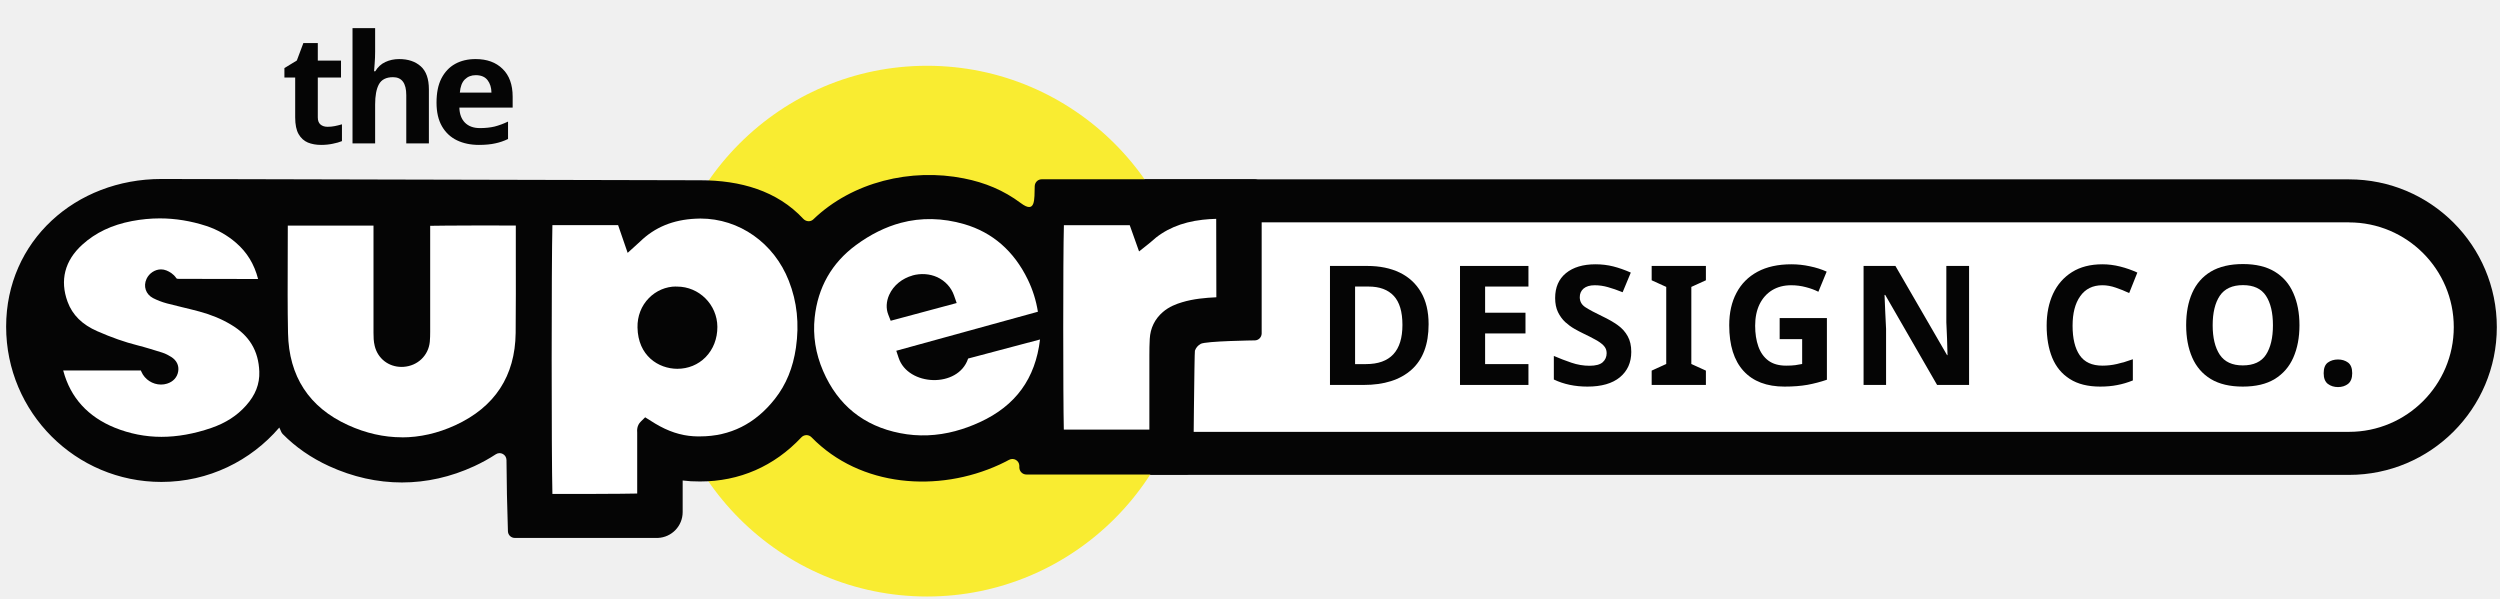
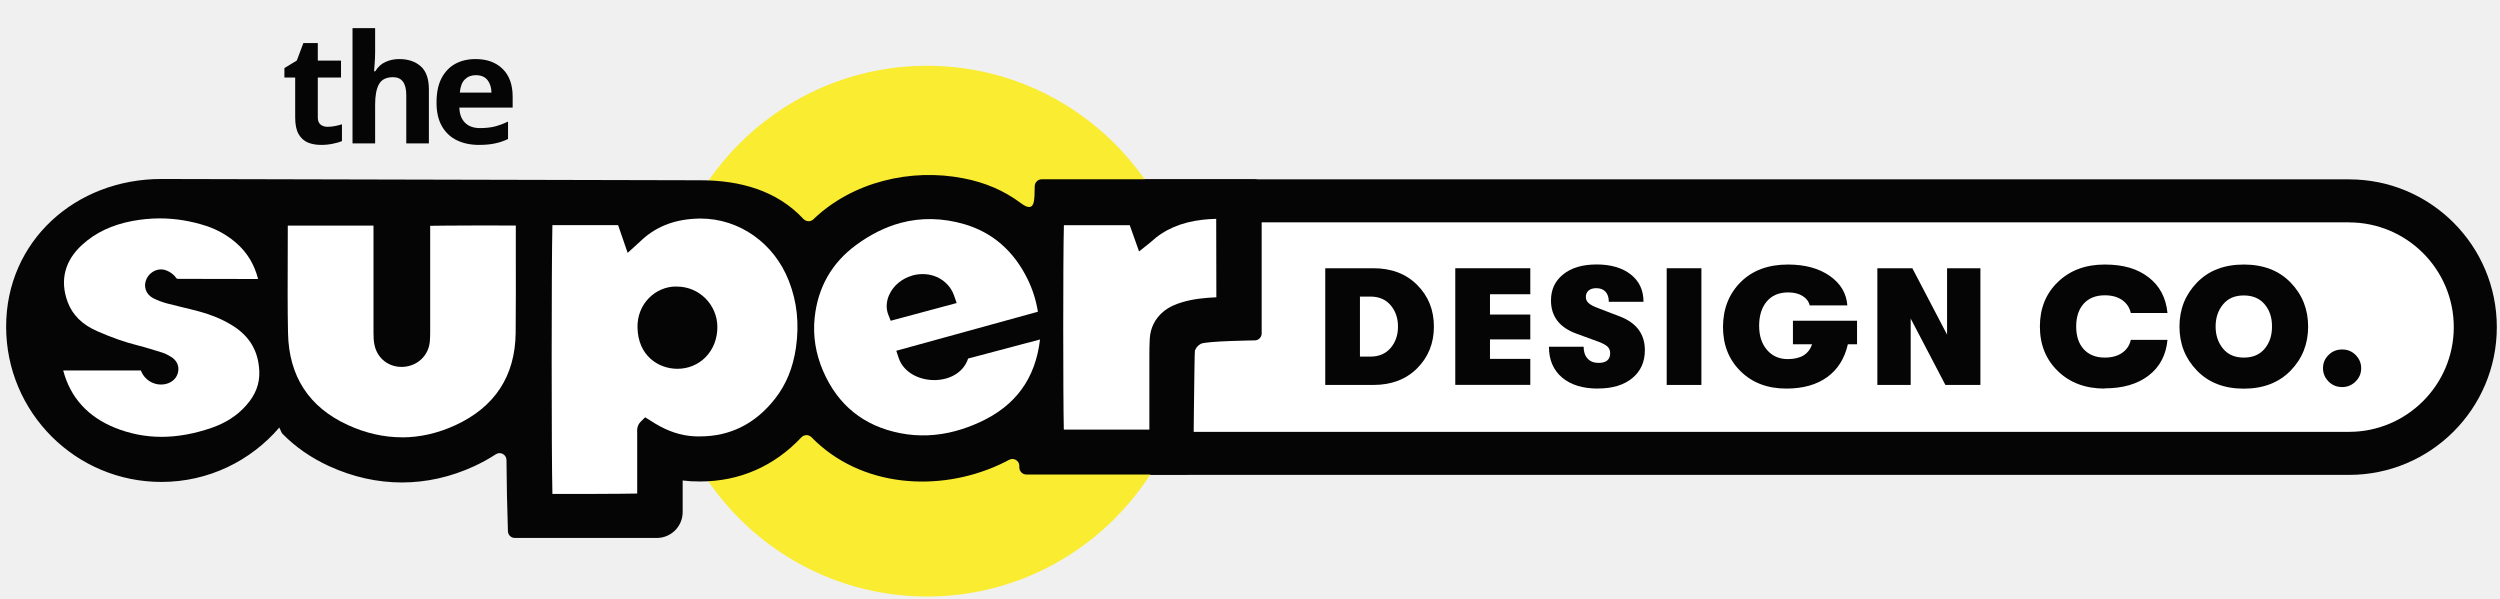
<svg xmlns="http://www.w3.org/2000/svg" id="Layer_1" viewBox="0 0 329.92 79.04">
  <defs>
-     <style>.cls-1{font-family:GTWalsheimPro-Bold, 'GT Walsheim Pro';font-size:20px;font-weight:700;}.cls-1,.cls-2,.cls-3{fill:#050505;}.cls-4{fill:#fff;}.cls-3{font-family:GTWalsheimPro-Black, 'GT Walsheim Pro';font-size:22px;font-weight:800;}.cls-5{letter-spacing:-.02em;}.cls-6{letter-spacing:-.01em;}.cls-7{fill:#f9ec31;}.cls-8{letter-spacing:.02em;}.cls-9{letter-spacing:.05em;}.cls-10{letter-spacing:.05em;}.cls-11{letter-spacing:.04em;}.cls-12{letter-spacing:.04em;}</style>
+     <style>.cls-1{font-family:GTWalsheimPro-Bold, 'GT Walsheim Pro';font-size:20px;font-weight:700;}.cls-1,.cls-2{fill:#050505;}.cls-3{fill:#fff;}.cls-4{letter-spacing:-.02em;}.cls-5{fill:#f9ec31;}</style>
  </defs>
  <text class="cls-1" transform="translate(37.08 18.92)">
    <tspan x="0" y="0">t</tspan>
-     <tspan class="cls-5" x="7.88" y="0">h</tspan>
+     <tspan class="cls-4" x="7.88" y="0">h</tspan>
    <tspan x="19.62" y="0">e</tspan>
  </text>
-   <path class="cls-4" d="M153.22,59.84V26.51h156.78c9.19,0,16.66,7.48,16.66,16.66s-7.48,16.66-16.66,16.66h-156.78Z" />
+   <path class="cls-3" d="M153.22,59.84V26.51h156.78c9.19,0,16.66,7.48,16.66,16.66s-7.48,16.66-16.66,16.66h-156.78Z" />
  <path class="cls-2" d="M310,29.35c7.62,0,13.82,6.2,13.82,13.82s-6.2,13.82-13.82,13.82h-153.95v-27.65h153.95M310,23.67h-159.62v39h159.62c10.77,0,19.5-8.73,19.5-19.5s-8.73-19.5-19.5-19.5h0Z" />
-   <path class="cls-7" d="M122.34,75.96c-17.79,0-32.26-14.47-32.26-32.26s14.47-32.26,32.26-32.26,32.26,14.47,32.26,32.26-14.47,32.26-32.26,32.26Z" />
-   <path class="cls-7" d="M122.34,14.21c16.29,0,29.5,13.21,29.5,29.5s-13.21,29.5-29.5,29.5-29.5-13.21-29.5-29.5,13.21-29.5,29.5-29.5M122.34,8.68c-19.31,0-35.02,15.71-35.02,35.02s15.71,35.02,35.02,35.02,35.02-15.71,35.02-35.02-15.71-35.02-35.02-35.02h0Z" />
+   <path class="cls-5" d="M122.34,75.96c-17.79,0-32.26-14.47-32.26-32.26s14.47-32.26,32.26-32.26,32.26,14.47,32.26,32.26-14.47,32.26-32.26,32.26Z" />
+   <path class="cls-5" d="M122.34,14.21c16.29,0,29.5,13.21,29.5,29.5s-13.21,29.5-29.5,29.5-29.5-13.21-29.5-29.5,13.21-29.5,29.5-29.5M122.34,8.68c-19.31,0-35.02,15.71-35.02,35.02s15.71,35.02,35.02,35.02,35.02-15.71,35.02-35.02-15.71-35.02-35.02-35.02h0Z" />
  <path class="cls-2" d="M166.48,24.57c0-.52-.43-.93-.95-.91h-28.06c-.5,0-.9.4-.92.9-.05,1.76.13,3.72-1.84,2.24-2.26-1.69-4.73-2.71-7.52-3.26-6.95-1.38-14.69.44-19.86,5.41-.37.36-.96.31-1.32-.07-3.45-3.71-8.31-5.09-13.58-5.09l-71.13-.17C9.98,23.62.81,31.79.81,43.11s9.17,20.49,20.49,20.49c6.23,0,11.8-2.79,15.56-7.18.11.26.21.47.27.6.05.1.11.19.19.27,1.68,1.7,3.72,3.13,6.12,4.23,3.13,1.43,6.36,2.15,9.6,2.15s6.45-.72,9.55-2.15c1.01-.47,1.96-.99,2.84-1.57.61-.4,1.4.04,1.41.76.02,2.06.04,3.68.06,4.59l.13,4.8c.01.49.4.88.89.89h18.9c1.83-.08,3.27-1.58,3.27-3.41v-4.17c.36.04.72.08,1.08.1.41.02.81.03,1.21.03,5.21,0,9.79-2.01,13.37-5.82.37-.39.97-.4,1.35-.01,6.44,6.6,16.72,7.32,24.81,3.6.43-.2.85-.41,1.26-.63.6-.32,1.33.1,1.35.78v.26c.02.5.43.9.93.9h21.11c.49,0,.9-.39.92-.88,0,0,.14-15.28.21-15.46.15-.41.38-.67.76-.9.66-.38,7.17-.46,7.17-.46.49-.02.87-.42.88-.91v-19.45Z" />
-   <path class="cls-4" d="M72.9,65.18c-.13-4.97-.13-30.47,0-35.47h8.67s1.26,3.66,1.26,3.66c0,0,1.57-1.42,1.65-1.5,1.94-1.88,4.33-2.87,7.33-3.01.21-.01.41-.02.62-.02,5.13,0,9.72,3.23,11.67,8.22,1.09,2.78,1.39,5.66.94,8.82-.39,2.66-1.29,4.87-2.77,6.75-2.58,3.29-5.91,4.96-9.89,4.96-.29,0-.58,0-.87-.02-1.68-.1-3.33-.64-5.06-1.68-.14-.08-1.31-.82-1.31-.82l-.56.55c-.55.53-.51,1.17-.49,1.47v.11c0,1.94,0,3.87,0,5.8v2.13c-1.23.05-10.4.07-11.19.05ZM89.21,37.81c-1.32,0-2.62.55-3.57,1.52-1,1.01-1.54,2.39-1.51,3.88.06,3.74,2.76,5.45,5.25,5.46h0c1.44,0,2.75-.54,3.72-1.52,1.02-1.03,1.58-2.46,1.57-4.02-.02-2.93-2.41-5.31-5.32-5.31h-.14Z" />
-   <path class="cls-4" d="M53.04,57.71c-2.37,0-4.77-.54-7.11-1.61-5.14-2.34-7.81-6.43-7.92-12.14-.07-3.37-.05-6.8-.04-10.12,0-1.36.01-2.72.01-4.07h11.31v5.1c0,3.01,0,6.03,0,9.04,0,.55.01,1.14.16,1.74.4,1.66,1.82,2.77,3.54,2.77.09,0,.19,0,.28-.01,1.85-.13,3.27-1.49,3.45-3.3.04-.44.05-.88.05-1.31,0,0,0-14,0-14,1.2-.04,10.46-.06,11.3-.04,0,1.29,0,2.59,0,3.88,0,3.38.02,6.88-.02,10.31-.07,5.68-2.75,9.77-7.97,12.17-2.31,1.06-4.68,1.6-7.05,1.6Z" />
-   <path class="cls-4" d="M21.31,57.65c-2.12,0-4.19-.41-6.17-1.21-3.54-1.44-5.83-3.96-6.78-7.48l-.02-.07c.06,0,10.25,0,10.25,0,.02.06.05.13.08.19.44,1,1.47,1.67,2.58,1.67h0c.27,0,.53-.04.79-.12.82-.25,1.36-.85,1.48-1.64.12-.76-.22-1.45-.93-1.89-.28-.17-.7-.42-1.18-.57-1-.31-2.13-.67-3.27-.96-1.67-.42-3.41-1.03-5.3-1.86-1.99-.87-3.28-2.14-3.92-3.88-1.04-2.83-.38-5.44,1.94-7.54,1.75-1.59,3.9-2.61,6.57-3.12,1.22-.23,2.45-.35,3.66-.35,2.05,0,4.12.34,6.14,1,1.45.48,2.78,1.23,3.93,2.23,1.45,1.26,2.4,2.82,2.9,4.77l-10.43-.02c-.3,0-.32-.03-.39-.13-.34-.51-.88-.82-1.28-.98-.22-.09-.46-.14-.71-.14-.79,0-1.56.5-1.91,1.25-.46.98-.1,2.04.86,2.54.55.28,1.16.52,1.83.7.68.18,1.36.34,2.05.51.75.18,1.49.36,2.23.56,1.55.42,2.92.98,4.17,1.73,2.42,1.43,3.64,3.45,3.74,6.2.06,1.63-.51,3.1-1.75,4.48-1.19,1.34-2.69,2.3-4.57,2.95-2.29.79-4.51,1.18-6.61,1.18Z" />
-   <path class="cls-4" d="M140.39,56.68c-.1-4.08-.11-22.77.01-26.96h8.69s1.23,3.46,1.23,3.46l1.26-1c.12-.09.21-.16.29-.24,1.78-1.66,4.02-2.62,6.84-2.94.56-.06,1.16-.11,1.79-.12,0,1.85.03,9.79.02,10.35-1.46.07-3.01.2-4.53.66-.74.22-1.69.57-2.52,1.28-1.07.92-1.66,2.12-1.74,3.55-.04.73-.05,1.45-.05,2.18,0,0,0,9.77,0,9.79h-11.28Z" />
-   <text class="cls-3" transform="translate(173.53 50.8)">
-     <tspan class="cls-10" x="0" y="0">D</tspan>
-     <tspan class="cls-11" x="17.16" y="0">E</tspan>
-     <tspan class="cls-9" x="30.51" y="0">SIGN</tspan>
-     <tspan class="cls-6" x="90.29" y="0"> </tspan>
-     <tspan class="cls-12" x="95.28" y="0">C</tspan>
-     <tspan class="cls-8" x="113.69" y="0">O</tspan>
-     <tspan class="cls-10" x="131.87" y="0">.</tspan>
-   </text>
-   <path class="cls-4" d="M126.11,56.88c-2.46.66-4.92.76-7.33.28-4.8-.94-8.22-3.7-10.16-8.21-.99-2.29-1.36-4.66-1.11-7.04.42-3.98,2.25-7.2,5.43-9.55,1.92-1.42,3.92-2.41,5.94-2.95,2.69-.72,5.51-.66,8.37.17,3.73,1.09,6.55,3.54,8.38,7.3.66,1.36,1.1,2.76,1.34,4.26l-18.69,5.15s.31.93.31.93c1.24,3.76,7.84,4.03,9.16.13,0-.02,0-.03,0-.03,2.21-.58,9.5-2.52,9.5-2.52-.61,5.16-3.21,8.74-7.94,10.91-1.06.49-2.13.88-3.18,1.16ZM120.42,36.36c-1.33.37-2.51,1.28-3.08,2.56-.39.88-.43,1.8-.12,2.59l.32.82,8.71-2.34-.35-1c-.37-1.07-1.18-1.93-2.21-2.41-1.03-.47-2.2-.52-3.27-.23Z" />
+   <path class="cls-3" d="M72.9,65.18c-.13-4.97-.13-30.47,0-35.47h8.67s1.26,3.66,1.26,3.66c0,0,1.57-1.42,1.65-1.5,1.94-1.88,4.33-2.87,7.33-3.01.21-.01.41-.02.62-.02,5.13,0,9.72,3.23,11.67,8.22,1.09,2.78,1.39,5.66.94,8.82-.39,2.66-1.29,4.87-2.77,6.75-2.58,3.29-5.91,4.96-9.89,4.96-.29,0-.58,0-.87-.02-1.68-.1-3.33-.64-5.06-1.68-.14-.08-1.31-.82-1.31-.82l-.56.55c-.55.53-.51,1.17-.49,1.47v.11c0,1.94,0,3.87,0,5.8v2.13c-1.23.05-10.4.07-11.19.05ZM89.21,37.81c-1.32,0-2.62.55-3.57,1.52-1,1.01-1.54,2.39-1.51,3.88.06,3.74,2.76,5.45,5.25,5.46h0c1.44,0,2.75-.54,3.72-1.52,1.02-1.03,1.58-2.46,1.57-4.02-.02-2.93-2.41-5.31-5.32-5.31h-.14Z" />
+   <path class="cls-3" d="M53.04,57.71c-2.37,0-4.77-.54-7.11-1.61-5.14-2.34-7.81-6.43-7.92-12.14-.07-3.37-.05-6.8-.04-10.12,0-1.36.01-2.72.01-4.07h11.31v5.1c0,3.01,0,6.03,0,9.04,0,.55.01,1.14.16,1.74.4,1.66,1.82,2.77,3.54,2.77.09,0,.19,0,.28-.01,1.85-.13,3.27-1.49,3.45-3.3.04-.44.05-.88.05-1.31,0,0,0-14,0-14,1.2-.04,10.46-.06,11.3-.04,0,1.29,0,2.59,0,3.88,0,3.38.02,6.88-.02,10.31-.07,5.68-2.75,9.77-7.97,12.17-2.31,1.06-4.68,1.6-7.05,1.6Z" />
+   <path class="cls-3" d="M21.31,57.65c-2.12,0-4.19-.41-6.17-1.21-3.54-1.44-5.83-3.96-6.78-7.48l-.02-.07c.06,0,10.25,0,10.25,0,.02.06.05.13.08.19.44,1,1.47,1.67,2.58,1.67h0c.27,0,.53-.04.79-.12.82-.25,1.36-.85,1.48-1.64.12-.76-.22-1.45-.93-1.89-.28-.17-.7-.42-1.18-.57-1-.31-2.13-.67-3.27-.96-1.67-.42-3.41-1.03-5.3-1.86-1.99-.87-3.28-2.14-3.92-3.88-1.04-2.83-.38-5.44,1.94-7.54,1.75-1.59,3.9-2.61,6.57-3.12,1.22-.23,2.45-.35,3.66-.35,2.05,0,4.12.34,6.14,1,1.45.48,2.78,1.23,3.93,2.23,1.45,1.26,2.4,2.82,2.9,4.77l-10.43-.02c-.3,0-.32-.03-.39-.13-.34-.51-.88-.82-1.28-.98-.22-.09-.46-.14-.71-.14-.79,0-1.56.5-1.91,1.25-.46.98-.1,2.04.86,2.54.55.28,1.16.52,1.83.7.68.18,1.36.34,2.05.51.75.18,1.49.36,2.23.56,1.55.42,2.92.98,4.17,1.73,2.42,1.43,3.64,3.45,3.74,6.2.06,1.63-.51,3.1-1.75,4.48-1.19,1.34-2.69,2.3-4.57,2.95-2.29.79-4.51,1.18-6.61,1.18Z" />
+   <path class="cls-3" d="M140.39,56.68c-.1-4.08-.11-22.77.01-26.96h8.69s1.23,3.46,1.23,3.46l1.26-1c.12-.09.21-.16.29-.24,1.78-1.66,4.02-2.62,6.84-2.94.56-.06,1.16-.11,1.79-.12,0,1.85.03,9.79.02,10.35-1.46.07-3.01.2-4.53.66-.74.22-1.69.57-2.52,1.28-1.07.92-1.66,2.12-1.74,3.55-.04.73-.05,1.45-.05,2.18,0,0,0,9.77,0,9.79h-11.28Z" />
+   <path class="cls-2" d="M174.89,50.8v-15.4h6.36c2.38,0,4.3.73,5.77,2.2,1.47,1.47,2.21,3.3,2.21,5.5s-.74,4.03-2.21,5.5c-1.47,1.47-3.4,2.2-5.77,2.2h-6.36ZM179.47,47.06h1.39c1.11,0,2-.38,2.65-1.13.65-.76.98-1.7.98-2.83s-.33-2.07-.98-2.83c-.65-.76-1.54-1.13-2.65-1.13h-1.39v7.92Z" />
+   <path class="cls-2" d="M192.05,50.8v-15.4h9.9v3.43h-5.32v2.68h5.32v3.28h-5.32v2.57h5.32v3.43h-9.9Z" />
+   <path class="cls-2" d="M210.88,51.28c-2.01,0-3.59-.49-4.74-1.46-1.15-.98-1.73-2.33-1.73-4.06h4.58c0,.66.17,1.18.52,1.56.34.38.83.57,1.44.57,1.03,0,1.54-.43,1.54-1.28,0-.35-.11-.63-.33-.85-.22-.21-.59-.42-1.12-.63l-3.06-1.12c-2.2-.82-3.3-2.27-3.3-4.36,0-1.44.54-2.59,1.62-3.45,1.08-.87,2.55-1.3,4.41-1.3s3.38.44,4.5,1.32,1.68,2.08,1.68,3.61h-4.58c0-.57-.14-1.02-.43-1.33-.29-.31-.69-.47-1.22-.47-.43,0-.76.1-1.01.31-.25.21-.37.49-.37.86,0,.31.12.58.37.8.25.23.69.46,1.32.69l2.82,1.08c2.19.85,3.28,2.33,3.28,4.44,0,1.56-.56,2.79-1.67,3.7-1.11.91-2.62,1.36-4.51,1.36Z" />
+   <path class="cls-2" d="M219.95,50.8v-15.4h4.58v15.4h-4.58Z" />
+   <path class="cls-2" d="M245.07,42.33v3.1h-1.21c-.43,1.88-1.33,3.32-2.72,4.33-1.39,1.01-3.19,1.52-5.4,1.52-2.48,0-4.49-.76-6.04-2.29-1.55-1.52-2.32-3.48-2.32-5.85.01-2.41.8-4.38,2.34-5.92,1.55-1.54,3.63-2.31,6.24-2.31,2.24,0,4.08.5,5.51,1.5,1.43,1,2.2,2.3,2.32,3.89h-4.97c-.12-.51-.43-.93-.94-1.24-.51-.32-1.14-.47-1.9-.47-1.22,0-2.16.4-2.83,1.2-.67.8-1,1.87-1,3.2s.34,2.37,1.03,3.18c.69.81,1.61,1.22,2.75,1.22,1.7,0,2.77-.65,3.21-1.96h-2.53v-3.1h8.45Z" />
+   <path class="cls-2" d="M247.75,50.8v-15.4h4.62l4.58,8.76v-8.76h4.4v15.4h-4.62l-4.58-8.76v8.76h-4.4Z" />
+   <path class="cls-2" d="M277.74,51.28c-2.52,0-4.58-.77-6.16-2.3s-2.38-3.49-2.38-5.89.79-4.35,2.38-5.88,3.64-2.3,6.16-2.3,4.34.56,5.81,1.69c1.47,1.13,2.29,2.7,2.49,4.71h-4.84c-.16-.72-.54-1.29-1.14-1.71-.6-.42-1.36-.63-2.29-.63-1.19,0-2.12.37-2.78,1.1s-1,1.74-1,3.01.33,2.28,1,3.01,1.6,1.1,2.78,1.1c.92,0,1.69-.21,2.29-.63.6-.42.98-.99,1.14-1.71h4.84c-.19,2.01-1.02,3.58-2.49,4.71-1.47,1.13-3.4,1.69-5.81,1.69Z" />
+   <path class="cls-2" d="M302.29,48.91c-1.54,1.58-3.6,2.38-6.18,2.38s-4.64-.79-6.18-2.38-2.31-3.52-2.31-5.81.77-4.22,2.31-5.81,3.6-2.38,6.18-2.38,4.64.79,6.18,2.38,2.31,3.52,2.31,5.81-.77,4.22-2.31,5.81ZM296.11,47.19c1.19,0,2.11-.39,2.76-1.18.65-.78.97-1.76.96-2.92.01-1.16-.3-2.13-.96-2.92-.65-.78-1.57-1.18-2.76-1.18s-2.09.39-2.74,1.18c-.65.79-.98,1.76-.98,2.92s.33,2.13.98,2.92c.65.79,1.57,1.18,2.74,1.18Z" />
+   <path class="cls-2" d="M309.09,51.08c-.72,0-1.32-.25-1.8-.74s-.73-1.07-.73-1.75.24-1.25.73-1.74,1.08-.73,1.8-.73,1.3.24,1.78.73.73,1.06.73,1.74-.24,1.26-.73,1.75-1.08.74-1.78.74Z" />
+   <path class="cls-3" d="M126.11,56.88c-2.46.66-4.92.76-7.33.28-4.8-.94-8.22-3.7-10.16-8.21-.99-2.29-1.36-4.66-1.11-7.04.42-3.98,2.25-7.2,5.43-9.55,1.92-1.42,3.92-2.41,5.94-2.95,2.69-.72,5.51-.66,8.37.17,3.73,1.09,6.55,3.54,8.38,7.3.66,1.36,1.1,2.76,1.34,4.26l-18.69,5.15s.31.93.31.93c1.24,3.76,7.84,4.03,9.16.13,0-.02,0-.03,0-.03,2.21-.58,9.5-2.52,9.5-2.52-.61,5.16-3.21,8.74-7.94,10.91-1.06.49-2.13.88-3.18,1.16ZM120.42,36.36c-1.33.37-2.51,1.28-3.08,2.56-.39.88-.43,1.8-.12,2.59l.32.82,8.71-2.34-.35-1c-.37-1.07-1.18-1.93-2.21-2.41-1.03-.47-2.2-.52-3.27-.23Z" />
</svg>
